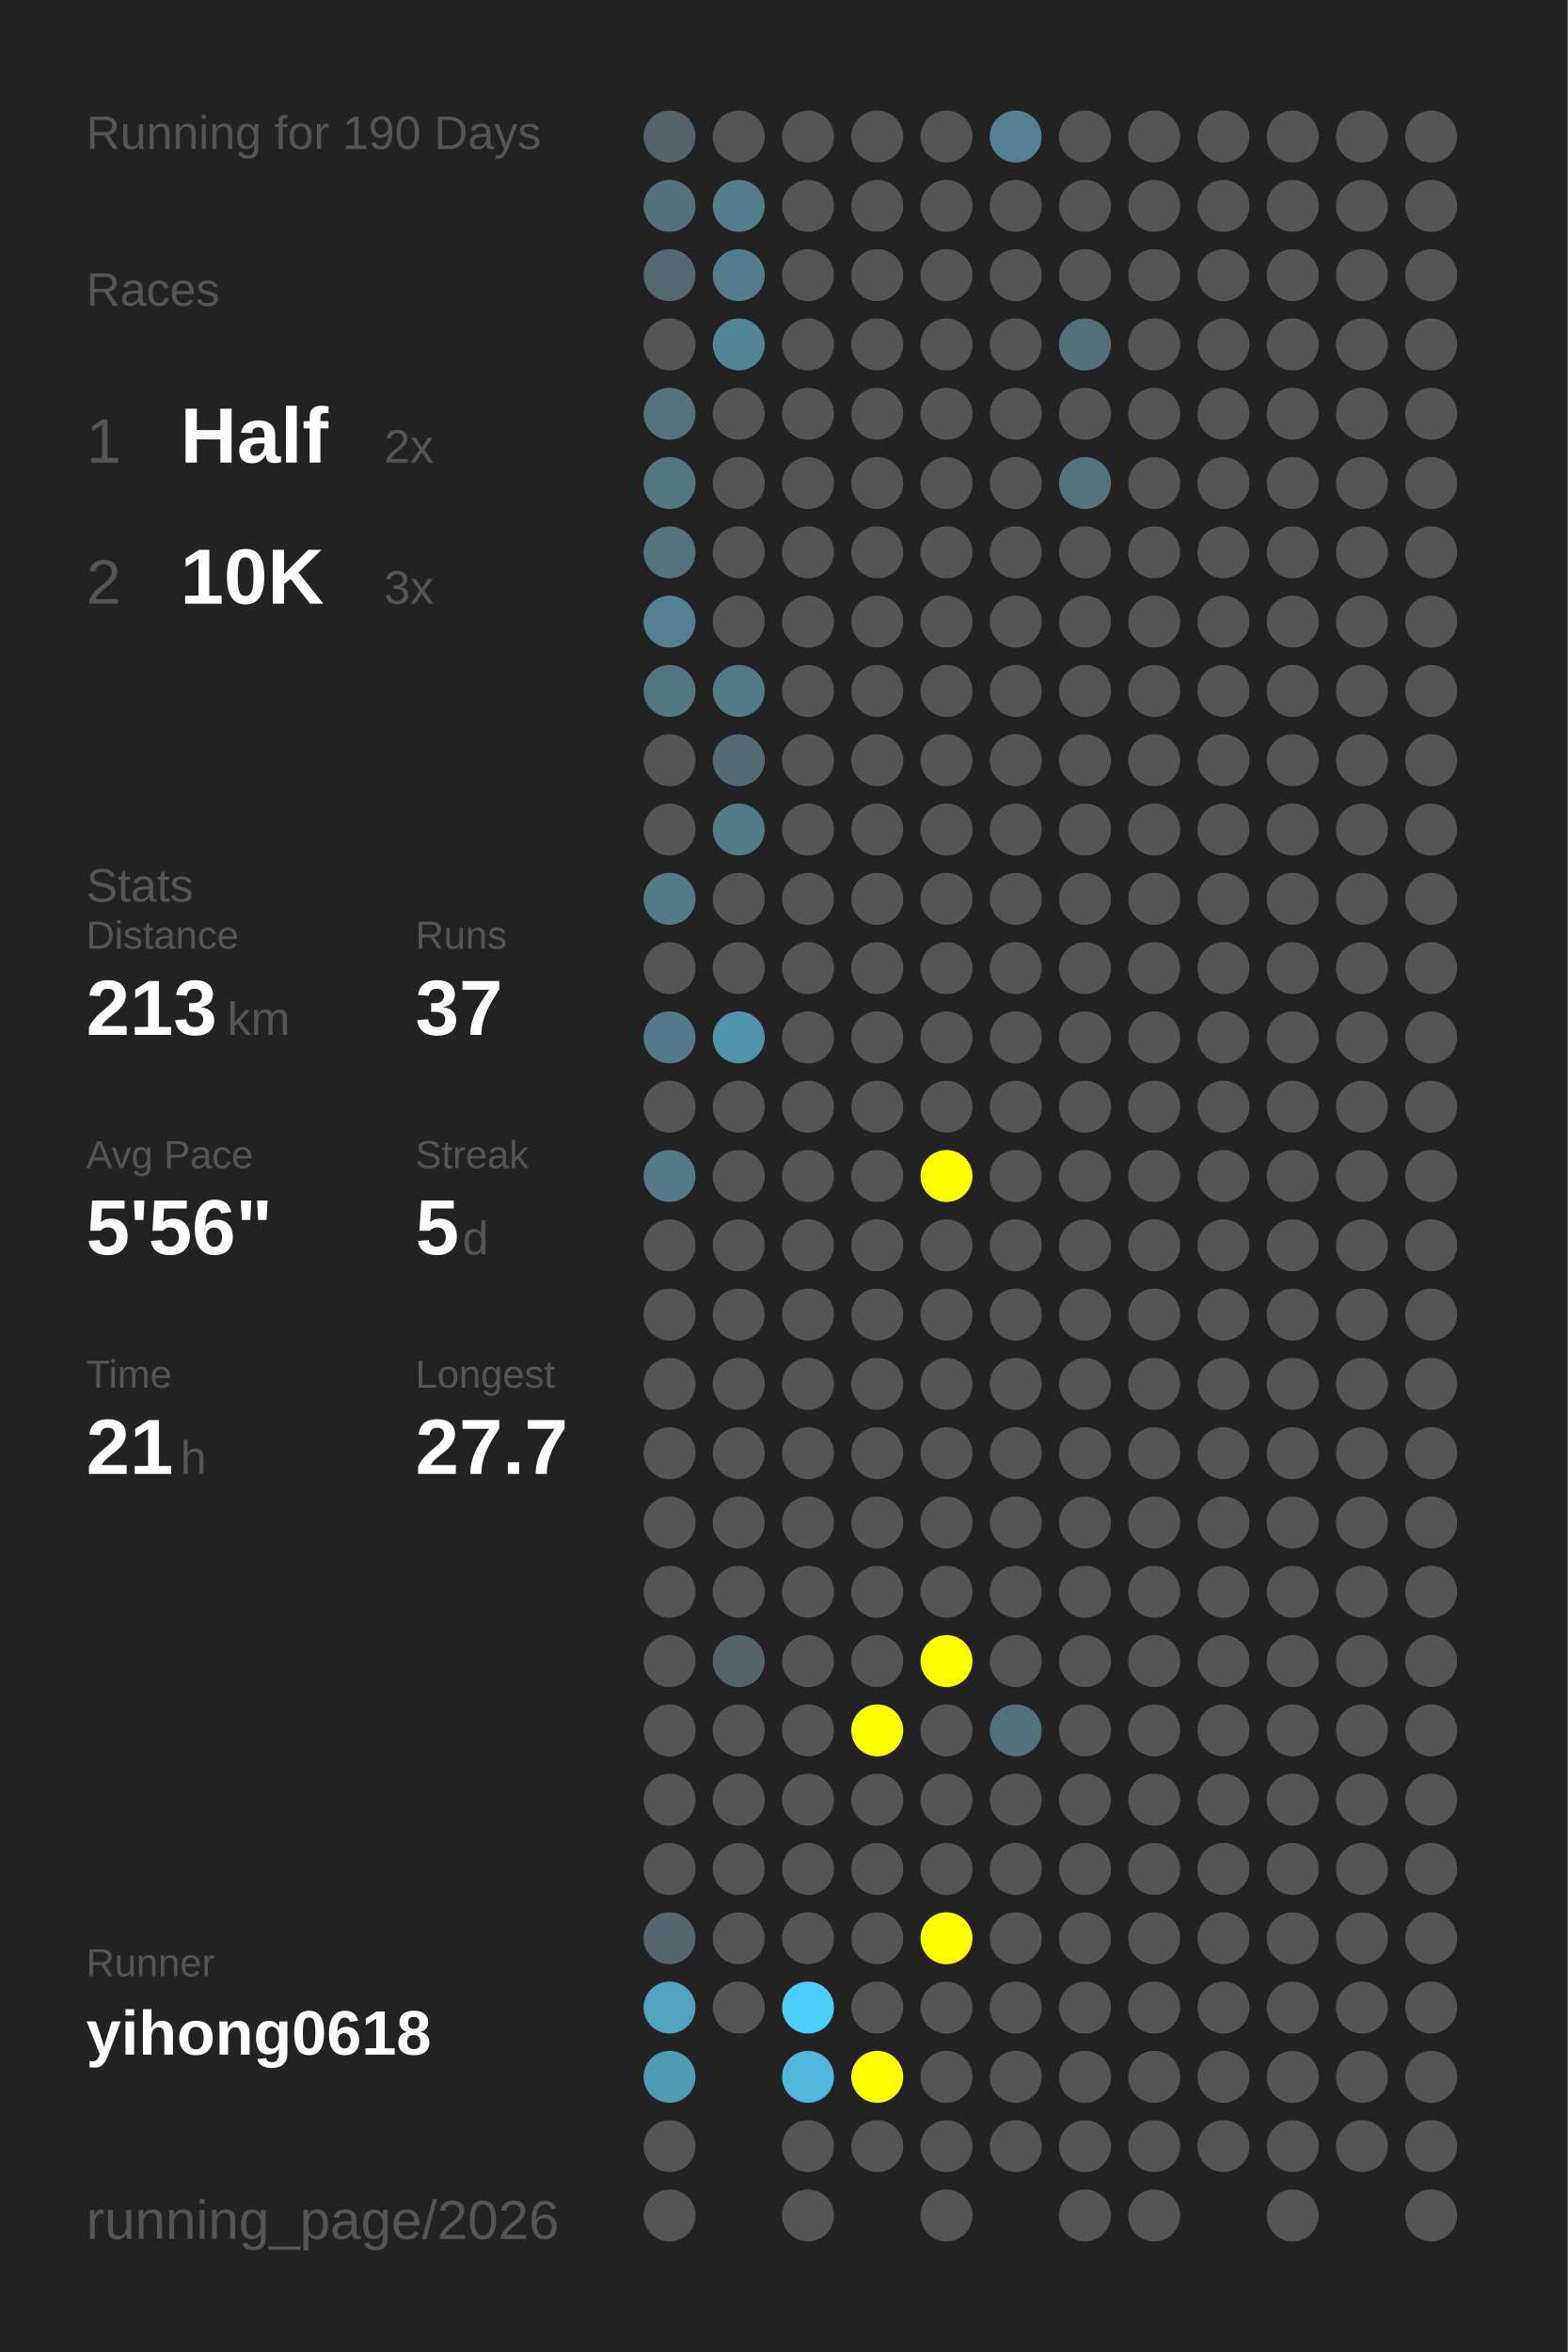
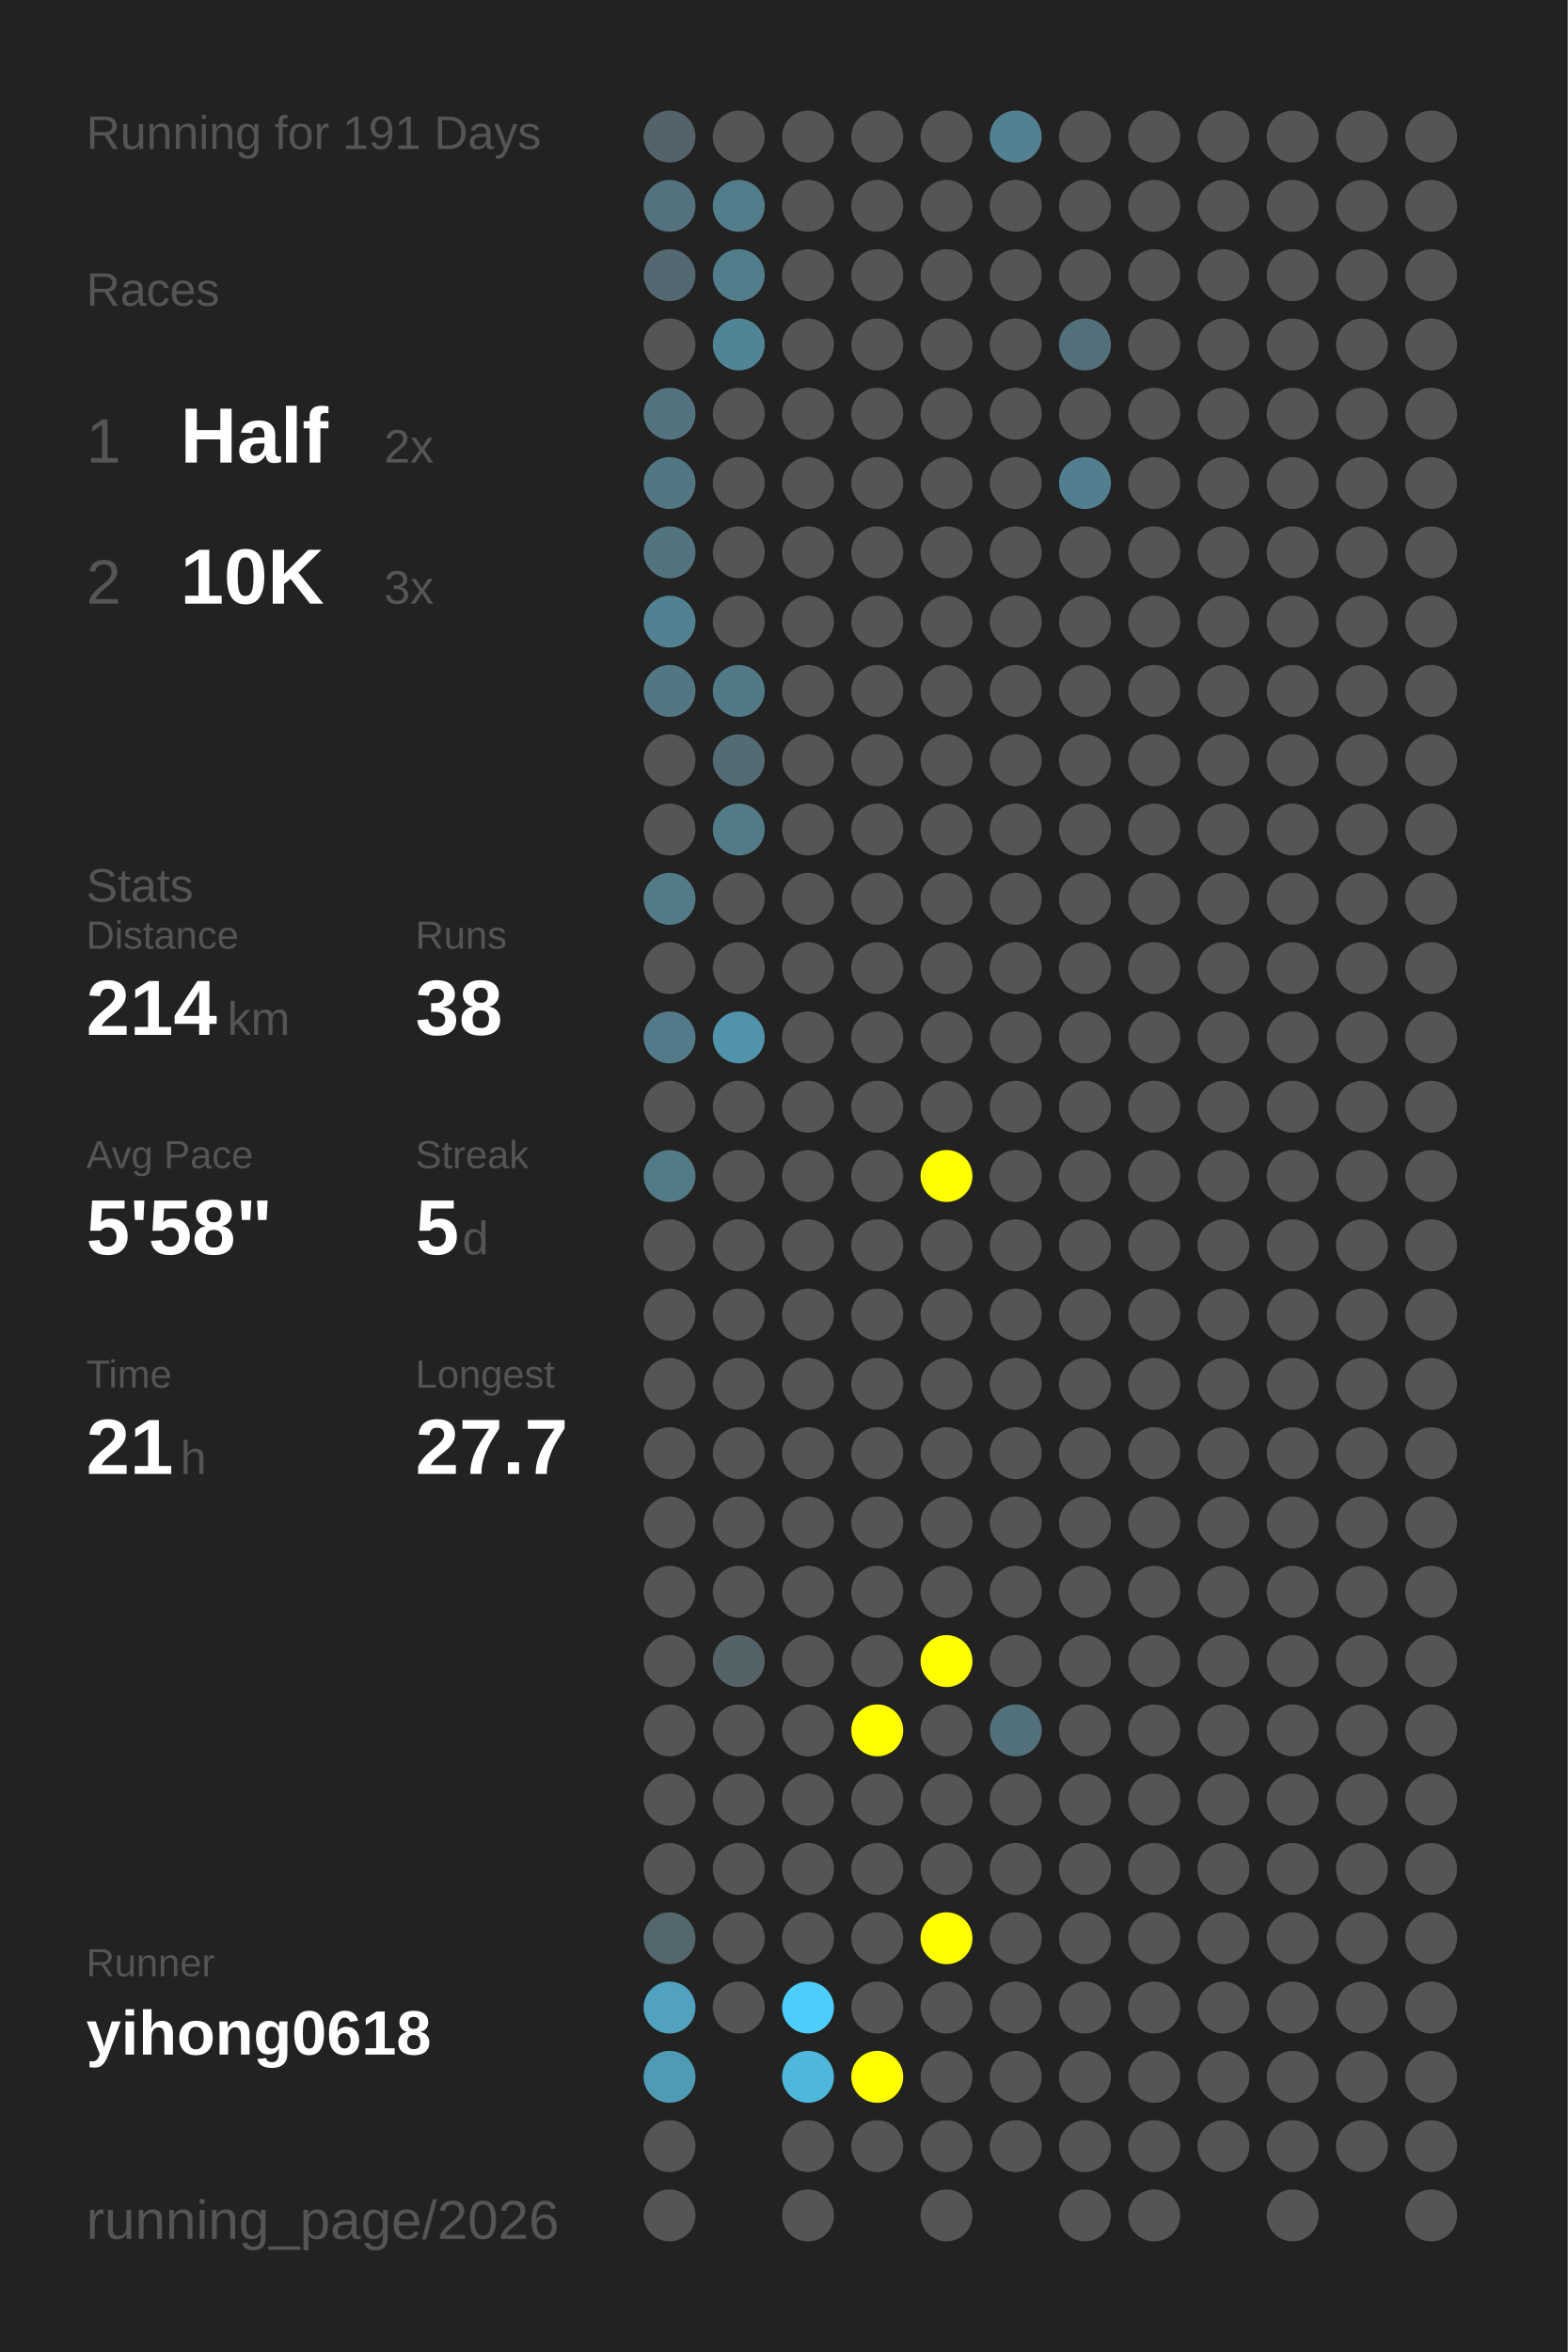
<svg xmlns="http://www.w3.org/2000/svg" baseProfile="full" height="300mm" version="1.1" viewBox="0,0,200,300" width="200mm">
  <defs />
  <rect fill="#222222" height="300" width="200" x="0" y="0" />
-   <text fill="#555555" style="font-size:6px; font-family:Arial;" x="11" y="19">Running for 190 Days</text>
+   <text fill="#555555" style="font-size:6px; font-family:Arial;" x="11" y="19">Running for 191 Days</text>
  <text fill="#555555" style="font-size:6px; font-family:Arial;" x="11" y="39">Races</text>
  <text fill="#555555" style="font-size:8px; font-family:Arial;" x="11" y="59">1</text>
  <text fill="#FFFFFF" style="font-size:10px; font-family:Arial; font-weight:bold;" x="23" y="59">Half</text>
  <text fill="#555555" style="font-size:6px; font-family:Arial;" x="49" y="59">2x</text>
  <text fill="#555555" style="font-size:8px; font-family:Arial;" x="11" y="77">2</text>
  <text fill="#FFFFFF" style="font-size:10px; font-family:Arial; font-weight:bold;" x="23" y="77">10K</text>
  <text fill="#555555" style="font-size:6px; font-family:Arial;" x="49" y="77">3x</text>
  <text fill="#555555" style="font-size:6px; font-family:Arial;" x="11" y="115">Stats</text>
  <text fill="#555555" style="font-size:5px; font-family:Arial;" x="11" y="121">Distance</text>
-   <text fill="#FFFFFF" style="font-size:10px; font-family:Arial; font-weight:bold;" x="11" y="132">213</text>
+   <text fill="#FFFFFF" style="font-size:10px; font-family:Arial; font-weight:bold;" x="11" y="132">214</text>
  <text fill="#555555" style="font-size:6px; font-family:Arial;" x="29" y="132">km</text>
  <text fill="#555555" style="font-size:5px; font-family:Arial;" x="53" y="121">Runs</text>
-   <text fill="#FFFFFF" style="font-size:10px; font-family:Arial; font-weight:bold;" x="53" y="132">37</text>
+   <text fill="#FFFFFF" style="font-size:10px; font-family:Arial; font-weight:bold;" x="53" y="132">38</text>
  <text fill="#555555" style="font-size:5px; font-family:Arial;" x="11" y="149">Avg Pace</text>
-   <text fill="#FFFFFF" style="font-size:10px; font-family:Arial; font-weight:bold;" x="11" y="160">5'56"</text>
+   <text fill="#FFFFFF" style="font-size:10px; font-family:Arial; font-weight:bold;" x="11" y="160">5'58"</text>
  <text fill="#555555" style="font-size:5px; font-family:Arial;" x="53" y="149">Streak</text>
  <text fill="#FFFFFF" style="font-size:10px; font-family:Arial; font-weight:bold;" x="53" y="160">5</text>
  <text fill="#555555" style="font-size:6px; font-family:Arial;" x="59" y="160">d</text>
  <text fill="#555555" style="font-size:5px; font-family:Arial;" x="11" y="177">Time</text>
  <text fill="#FFFFFF" style="font-size:10px; font-family:Arial; font-weight:bold;" x="11" y="188">21</text>
  <text fill="#555555" style="font-size:6px; font-family:Arial;" x="23" y="188">h</text>
  <text fill="#555555" style="font-size:5px; font-family:Arial;" x="53" y="177">Longest</text>
  <text fill="#FFFFFF" style="font-size:10px; font-family:Arial; font-weight:bold;" x="53" y="188">27.7</text>
  <text fill="#555555" style="font-size:5px; font-family:Arial;" x="11" y="252.065">Runner</text>
  <text fill="#FFFFFF" style="font-size:8px; font-family:Arial; font-weight:bold;" x="11" y="262.065">yihong0618</text>
  <text fill="#555555" style="font-size:7px; font-family:Arial;" x="11" y="285.581">running_page/2026</text>
  <circle cx="85.417" cy="17.419" fill="#546369" r="3.312" />
  <circle cx="85.417" cy="26.258" fill="#53727d" r="3.312" />
  <circle cx="85.417" cy="35.097" fill="#536870" r="3.312" />
  <circle cx="85.417" cy="43.935" fill="#555555" r="3.312" />
  <circle cx="85.417" cy="52.774" fill="#53747f" r="3.312" />
  <circle cx="85.417" cy="61.613" fill="#527783" r="3.312" />
  <circle cx="85.417" cy="70.452" fill="#52747f" r="3.312" />
  <circle cx="85.417" cy="79.29" fill="#528191" r="3.312" />
  <circle cx="85.417" cy="88.129" fill="#527783" r="3.312" />
  <circle cx="85.417" cy="96.968" fill="#555555" r="3.312" />
  <circle cx="85.417" cy="105.806" fill="#555555" r="3.312" />
  <circle cx="85.417" cy="114.645" fill="#527a87" r="3.312" />
  <circle cx="85.417" cy="123.484" fill="#555555" r="3.312" />
  <circle cx="85.417" cy="132.323" fill="#527a88" r="3.312" />
  <circle cx="85.417" cy="141.161" fill="#555555" r="3.312" />
  <circle cx="85.417" cy="150" fill="#527a87" r="3.312" />
  <circle cx="85.417" cy="158.839" fill="#555555" r="3.312" />
  <circle cx="85.417" cy="167.677" fill="#555555" r="3.312" />
  <circle cx="85.417" cy="176.516" fill="#555555" r="3.312" />
  <circle cx="85.417" cy="185.355" fill="#555555" r="3.312" />
  <circle cx="85.417" cy="194.194" fill="#555555" r="3.312" />
  <circle cx="85.417" cy="203.032" fill="#555555" r="3.312" />
  <circle cx="85.417" cy="211.871" fill="#555555" r="3.312" />
  <circle cx="85.417" cy="220.71" fill="#555555" r="3.312" />
  <circle cx="85.417" cy="229.548" fill="#555555" r="3.312" />
  <circle cx="85.417" cy="238.387" fill="#555555" r="3.312" />
  <circle cx="85.417" cy="247.226" fill="#53676d" r="3.312" />
  <circle cx="85.417" cy="256.065" fill="#50a2be" r="3.312" />
  <circle cx="85.417" cy="264.903" fill="#509bb4" r="3.312" />
  <circle cx="85.417" cy="273.742" fill="#555555" r="3.312" />
  <circle cx="85.417" cy="282.581" fill="#555555" r="3.312" />
  <circle cx="94.25" cy="17.419" fill="#555555" r="3.312" />
  <circle cx="94.25" cy="26.258" fill="#527d8b" r="3.312" />
  <circle cx="94.25" cy="35.097" fill="#527d8b" r="3.312" />
  <circle cx="94.25" cy="43.935" fill="#518596" r="3.312" />
  <circle cx="94.25" cy="52.774" fill="#555555" r="3.312" />
  <circle cx="94.25" cy="61.613" fill="#555555" r="3.312" />
  <circle cx="94.25" cy="70.452" fill="#555555" r="3.312" />
  <circle cx="94.25" cy="79.29" fill="#555555" r="3.312" />
  <circle cx="94.25" cy="88.129" fill="#527986" r="3.312" />
  <circle cx="94.25" cy="96.968" fill="#536b73" r="3.312" />
  <circle cx="94.25" cy="105.806" fill="#527b88" r="3.312" />
  <circle cx="94.25" cy="114.645" fill="#555555" r="3.312" />
  <circle cx="94.25" cy="123.484" fill="#555555" r="3.312" />
  <circle cx="94.25" cy="132.323" fill="#5093aa" r="3.312" />
  <circle cx="94.25" cy="141.161" fill="#555555" r="3.312" />
  <circle cx="94.25" cy="150" fill="#555555" r="3.312" />
  <circle cx="94.25" cy="158.839" fill="#555555" r="3.312" />
  <circle cx="94.25" cy="167.677" fill="#555555" r="3.312" />
  <circle cx="94.25" cy="176.516" fill="#555555" r="3.312" />
  <circle cx="94.25" cy="185.355" fill="#555555" r="3.312" />
  <circle cx="94.25" cy="194.194" fill="#555555" r="3.312" />
  <circle cx="94.25" cy="203.032" fill="#555555" r="3.312" />
  <circle cx="94.25" cy="211.871" fill="#546368" r="3.312" />
  <circle cx="94.25" cy="220.71" fill="#555555" r="3.312" />
  <circle cx="94.25" cy="229.548" fill="#555555" r="3.312" />
  <circle cx="94.25" cy="238.387" fill="#555555" r="3.312" />
  <circle cx="94.25" cy="247.226" fill="#555555" r="3.312" />
  <circle cx="94.25" cy="256.065" fill="#555555" r="3.312" />
  <circle cx="103.083" cy="17.419" fill="#555555" r="3.312" />
  <circle cx="103.083" cy="26.258" fill="#555555" r="3.312" />
  <circle cx="103.083" cy="35.097" fill="#555555" r="3.312" />
  <circle cx="103.083" cy="43.935" fill="#555555" r="3.312" />
  <circle cx="103.083" cy="52.774" fill="#555555" r="3.312" />
  <circle cx="103.083" cy="61.613" fill="#555555" r="3.312" />
  <circle cx="103.083" cy="70.452" fill="#555555" r="3.312" />
  <circle cx="103.083" cy="79.29" fill="#555555" r="3.312" />
  <circle cx="103.083" cy="88.129" fill="#555555" r="3.312" />
  <circle cx="103.083" cy="96.968" fill="#555555" r="3.312" />
  <circle cx="103.083" cy="105.806" fill="#555555" r="3.312" />
  <circle cx="103.083" cy="114.645" fill="#555555" r="3.312" />
  <circle cx="103.083" cy="123.484" fill="#555555" r="3.312" />
  <circle cx="103.083" cy="132.323" fill="#555555" r="3.312" />
  <circle cx="103.083" cy="141.161" fill="#555555" r="3.312" />
  <circle cx="103.083" cy="150" fill="#555555" r="3.312" />
  <circle cx="103.083" cy="158.839" fill="#555555" r="3.312" />
  <circle cx="103.083" cy="167.677" fill="#555555" r="3.312" />
  <circle cx="103.083" cy="176.516" fill="#555555" r="3.312" />
  <circle cx="103.083" cy="185.355" fill="#555555" r="3.312" />
  <circle cx="103.083" cy="194.194" fill="#555555" r="3.312" />
  <circle cx="103.083" cy="203.032" fill="#555555" r="3.312" />
  <circle cx="103.083" cy="211.871" fill="#555555" r="3.312" />
  <circle cx="103.083" cy="220.71" fill="#555555" r="3.312" />
  <circle cx="103.083" cy="229.548" fill="#555555" r="3.312" />
  <circle cx="103.083" cy="238.387" fill="#555555" r="3.312" />
  <circle cx="103.083" cy="247.226" fill="#555555" r="3.312" />
  <circle cx="103.083" cy="256.065" fill="#4dcdf9" r="3.312" />
  <circle cx="103.083" cy="264.903" fill="#4eb7db" r="3.312" />
  <circle cx="103.083" cy="273.742" fill="#555555" r="3.312" />
  <circle cx="103.083" cy="282.581" fill="#555555" r="3.312" />
  <circle cx="111.917" cy="17.419" fill="#555555" r="3.312" />
  <circle cx="111.917" cy="26.258" fill="#555555" r="3.312" />
  <circle cx="111.917" cy="35.097" fill="#555555" r="3.312" />
  <circle cx="111.917" cy="43.935" fill="#555555" r="3.312" />
  <circle cx="111.917" cy="52.774" fill="#555555" r="3.312" />
  <circle cx="111.917" cy="61.613" fill="#555555" r="3.312" />
  <circle cx="111.917" cy="70.452" fill="#555555" r="3.312" />
  <circle cx="111.917" cy="79.29" fill="#555555" r="3.312" />
  <circle cx="111.917" cy="88.129" fill="#555555" r="3.312" />
  <circle cx="111.917" cy="96.968" fill="#555555" r="3.312" />
  <circle cx="111.917" cy="105.806" fill="#555555" r="3.312" />
  <circle cx="111.917" cy="114.645" fill="#555555" r="3.312" />
  <circle cx="111.917" cy="123.484" fill="#555555" r="3.312" />
  <circle cx="111.917" cy="132.323" fill="#555555" r="3.312" />
  <circle cx="111.917" cy="141.161" fill="#555555" r="3.312" />
  <circle cx="111.917" cy="150" fill="#555555" r="3.312" />
  <circle cx="111.917" cy="158.839" fill="#555555" r="3.312" />
  <circle cx="111.917" cy="167.677" fill="#555555" r="3.312" />
  <circle cx="111.917" cy="176.516" fill="#555555" r="3.312" />
  <circle cx="111.917" cy="185.355" fill="#555555" r="3.312" />
  <circle cx="111.917" cy="194.194" fill="#555555" r="3.312" />
  <circle cx="111.917" cy="203.032" fill="#555555" r="3.312" />
  <circle cx="111.917" cy="211.871" fill="#555555" r="3.312" />
  <circle cx="111.917" cy="220.71" fill="#FFFF00" r="3.312" />
  <circle cx="111.917" cy="229.548" fill="#555555" r="3.312" />
  <circle cx="111.917" cy="238.387" fill="#555555" r="3.312" />
  <circle cx="111.917" cy="247.226" fill="#555555" r="3.312" />
  <circle cx="111.917" cy="256.065" fill="#555555" r="3.312" />
  <circle cx="111.917" cy="264.903" fill="#FFFF00" r="3.312" />
  <circle cx="111.917" cy="273.742" fill="#555555" r="3.312" />
  <circle cx="120.75" cy="17.419" fill="#555555" r="3.312" />
  <circle cx="120.75" cy="26.258" fill="#555555" r="3.312" />
  <circle cx="120.75" cy="35.097" fill="#555555" r="3.312" />
  <circle cx="120.75" cy="43.935" fill="#555555" r="3.312" />
  <circle cx="120.75" cy="52.774" fill="#555555" r="3.312" />
  <circle cx="120.75" cy="61.613" fill="#555555" r="3.312" />
  <circle cx="120.75" cy="70.452" fill="#555555" r="3.312" />
  <circle cx="120.75" cy="79.29" fill="#555555" r="3.312" />
  <circle cx="120.75" cy="88.129" fill="#555555" r="3.312" />
  <circle cx="120.75" cy="96.968" fill="#555555" r="3.312" />
  <circle cx="120.75" cy="105.806" fill="#555555" r="3.312" />
  <circle cx="120.75" cy="114.645" fill="#555555" r="3.312" />
  <circle cx="120.75" cy="123.484" fill="#555555" r="3.312" />
  <circle cx="120.75" cy="132.323" fill="#555555" r="3.312" />
  <circle cx="120.75" cy="141.161" fill="#555555" r="3.312" />
  <circle cx="120.75" cy="150" fill="#FFFF00" r="3.312" />
  <circle cx="120.75" cy="158.839" fill="#555555" r="3.312" />
  <circle cx="120.75" cy="167.677" fill="#555555" r="3.312" />
  <circle cx="120.75" cy="176.516" fill="#555555" r="3.312" />
  <circle cx="120.75" cy="185.355" fill="#555555" r="3.312" />
  <circle cx="120.75" cy="194.194" fill="#555555" r="3.312" />
  <circle cx="120.75" cy="203.032" fill="#555555" r="3.312" />
  <circle cx="120.75" cy="211.871" fill="#FFFF00" r="3.312" />
  <circle cx="120.75" cy="220.71" fill="#555555" r="3.312" />
  <circle cx="120.75" cy="229.548" fill="#555555" r="3.312" />
  <circle cx="120.75" cy="238.387" fill="#555555" r="3.312" />
  <circle cx="120.75" cy="247.226" fill="#FFFF00" r="3.312" />
  <circle cx="120.75" cy="256.065" fill="#555555" r="3.312" />
  <circle cx="120.75" cy="264.903" fill="#555555" r="3.312" />
  <circle cx="120.75" cy="273.742" fill="#555555" r="3.312" />
  <circle cx="120.75" cy="282.581" fill="#555555" r="3.312" />
  <circle cx="129.583" cy="17.419" fill="#528292" r="3.312" />
  <circle cx="129.583" cy="26.258" fill="#555555" r="3.312" />
  <circle cx="129.583" cy="35.097" fill="#555555" r="3.312" />
  <circle cx="129.583" cy="43.935" fill="#555555" r="3.312" />
  <circle cx="129.583" cy="52.774" fill="#555555" r="3.312" />
  <circle cx="129.583" cy="61.613" fill="#555555" r="3.312" />
  <circle cx="129.583" cy="70.452" fill="#555555" r="3.312" />
  <circle cx="129.583" cy="79.29" fill="#555555" r="3.312" />
  <circle cx="129.583" cy="88.129" fill="#555555" r="3.312" />
  <circle cx="129.583" cy="96.968" fill="#555555" r="3.312" />
  <circle cx="129.583" cy="105.806" fill="#555555" r="3.312" />
  <circle cx="129.583" cy="114.645" fill="#555555" r="3.312" />
  <circle cx="129.583" cy="123.484" fill="#555555" r="3.312" />
  <circle cx="129.583" cy="132.323" fill="#555555" r="3.312" />
  <circle cx="129.583" cy="141.161" fill="#555555" r="3.312" />
  <circle cx="129.583" cy="150" fill="#555555" r="3.312" />
  <circle cx="129.583" cy="158.839" fill="#555555" r="3.312" />
  <circle cx="129.583" cy="167.677" fill="#555555" r="3.312" />
  <circle cx="129.583" cy="176.516" fill="#555555" r="3.312" />
  <circle cx="129.583" cy="185.355" fill="#555555" r="3.312" />
  <circle cx="129.583" cy="194.194" fill="#555555" r="3.312" />
  <circle cx="129.583" cy="203.032" fill="#555555" r="3.312" />
  <circle cx="129.583" cy="211.871" fill="#555555" r="3.312" />
  <circle cx="129.583" cy="220.71" fill="#53717b" r="3.312" />
  <circle cx="129.583" cy="229.548" fill="#555555" r="3.312" />
  <circle cx="129.583" cy="238.387" fill="#555555" r="3.312" />
  <circle cx="129.583" cy="247.226" fill="#555555" r="3.312" />
  <circle cx="129.583" cy="256.065" fill="#555555" r="3.312" />
  <circle cx="129.583" cy="264.903" fill="#555555" r="3.312" />
  <circle cx="129.583" cy="273.742" fill="#555555" r="3.312" />
  <circle cx="138.417" cy="17.419" fill="#555555" r="3.312" />
  <circle cx="138.417" cy="26.258" fill="#555555" r="3.312" />
  <circle cx="138.417" cy="35.097" fill="#555555" r="3.312" />
  <circle cx="138.417" cy="43.935" fill="#53707a" r="3.312" />
  <circle cx="138.417" cy="52.774" fill="#555555" r="3.312" />
-   <circle cx="138.417" cy="61.613" fill="#53737d" r="3.312" />
+   <circle cx="138.417" cy="61.613" fill="#527f8f" r="3.312" />
  <circle cx="138.417" cy="70.452" fill="#555555" r="3.312" />
  <circle cx="138.417" cy="79.29" fill="#555555" r="3.312" />
  <circle cx="138.417" cy="88.129" fill="#555555" r="3.312" />
  <circle cx="138.417" cy="96.968" fill="#555555" r="3.312" />
  <circle cx="138.417" cy="105.806" fill="#555555" r="3.312" />
  <circle cx="138.417" cy="114.645" fill="#555555" r="3.312" />
  <circle cx="138.417" cy="123.484" fill="#555555" r="3.312" />
  <circle cx="138.417" cy="132.323" fill="#555555" r="3.312" />
  <circle cx="138.417" cy="141.161" fill="#555555" r="3.312" />
  <circle cx="138.417" cy="150" fill="#555555" r="3.312" />
  <circle cx="138.417" cy="158.839" fill="#555555" r="3.312" />
  <circle cx="138.417" cy="167.677" fill="#555555" r="3.312" />
  <circle cx="138.417" cy="176.516" fill="#555555" r="3.312" />
  <circle cx="138.417" cy="185.355" fill="#555555" r="3.312" />
  <circle cx="138.417" cy="194.194" fill="#555555" r="3.312" />
  <circle cx="138.417" cy="203.032" fill="#555555" r="3.312" />
  <circle cx="138.417" cy="211.871" fill="#555555" r="3.312" />
  <circle cx="138.417" cy="220.71" fill="#555555" r="3.312" />
  <circle cx="138.417" cy="229.548" fill="#555555" r="3.312" />
  <circle cx="138.417" cy="238.387" fill="#555555" r="3.312" />
  <circle cx="138.417" cy="247.226" fill="#555555" r="3.312" />
  <circle cx="138.417" cy="256.065" fill="#555555" r="3.312" />
  <circle cx="138.417" cy="264.903" fill="#555555" r="3.312" />
  <circle cx="138.417" cy="273.742" fill="#555555" r="3.312" />
  <circle cx="138.417" cy="282.581" fill="#555555" r="3.312" />
  <circle cx="147.25" cy="17.419" fill="#555555" r="3.312" />
  <circle cx="147.25" cy="26.258" fill="#555555" r="3.312" />
  <circle cx="147.25" cy="35.097" fill="#555555" r="3.312" />
  <circle cx="147.25" cy="43.935" fill="#555555" r="3.312" />
  <circle cx="147.25" cy="52.774" fill="#555555" r="3.312" />
  <circle cx="147.25" cy="61.613" fill="#555555" r="3.312" />
  <circle cx="147.25" cy="70.452" fill="#555555" r="3.312" />
  <circle cx="147.25" cy="79.29" fill="#555555" r="3.312" />
  <circle cx="147.25" cy="88.129" fill="#555555" r="3.312" />
  <circle cx="147.25" cy="96.968" fill="#555555" r="3.312" />
  <circle cx="147.25" cy="105.806" fill="#555555" r="3.312" />
  <circle cx="147.25" cy="114.645" fill="#555555" r="3.312" />
  <circle cx="147.25" cy="123.484" fill="#555555" r="3.312" />
  <circle cx="147.25" cy="132.323" fill="#555555" r="3.312" />
  <circle cx="147.25" cy="141.161" fill="#555555" r="3.312" />
  <circle cx="147.25" cy="150" fill="#555555" r="3.312" />
  <circle cx="147.25" cy="158.839" fill="#555555" r="3.312" />
  <circle cx="147.25" cy="167.677" fill="#555555" r="3.312" />
  <circle cx="147.25" cy="176.516" fill="#555555" r="3.312" />
  <circle cx="147.25" cy="185.355" fill="#555555" r="3.312" />
  <circle cx="147.25" cy="194.194" fill="#555555" r="3.312" />
  <circle cx="147.25" cy="203.032" fill="#555555" r="3.312" />
  <circle cx="147.25" cy="211.871" fill="#555555" r="3.312" />
  <circle cx="147.25" cy="220.71" fill="#555555" r="3.312" />
  <circle cx="147.25" cy="229.548" fill="#555555" r="3.312" />
  <circle cx="147.25" cy="238.387" fill="#555555" r="3.312" />
  <circle cx="147.25" cy="247.226" fill="#555555" r="3.312" />
  <circle cx="147.25" cy="256.065" fill="#555555" r="3.312" />
  <circle cx="147.25" cy="264.903" fill="#555555" r="3.312" />
  <circle cx="147.25" cy="273.742" fill="#555555" r="3.312" />
  <circle cx="147.25" cy="282.581" fill="#555555" r="3.312" />
  <circle cx="156.083" cy="17.419" fill="#555555" r="3.312" />
  <circle cx="156.083" cy="26.258" fill="#555555" r="3.312" />
  <circle cx="156.083" cy="35.097" fill="#555555" r="3.312" />
  <circle cx="156.083" cy="43.935" fill="#555555" r="3.312" />
  <circle cx="156.083" cy="52.774" fill="#555555" r="3.312" />
  <circle cx="156.083" cy="61.613" fill="#555555" r="3.312" />
  <circle cx="156.083" cy="70.452" fill="#555555" r="3.312" />
  <circle cx="156.083" cy="79.29" fill="#555555" r="3.312" />
  <circle cx="156.083" cy="88.129" fill="#555555" r="3.312" />
  <circle cx="156.083" cy="96.968" fill="#555555" r="3.312" />
  <circle cx="156.083" cy="105.806" fill="#555555" r="3.312" />
  <circle cx="156.083" cy="114.645" fill="#555555" r="3.312" />
  <circle cx="156.083" cy="123.484" fill="#555555" r="3.312" />
  <circle cx="156.083" cy="132.323" fill="#555555" r="3.312" />
  <circle cx="156.083" cy="141.161" fill="#555555" r="3.312" />
  <circle cx="156.083" cy="150" fill="#555555" r="3.312" />
  <circle cx="156.083" cy="158.839" fill="#555555" r="3.312" />
  <circle cx="156.083" cy="167.677" fill="#555555" r="3.312" />
  <circle cx="156.083" cy="176.516" fill="#555555" r="3.312" />
  <circle cx="156.083" cy="185.355" fill="#555555" r="3.312" />
  <circle cx="156.083" cy="194.194" fill="#555555" r="3.312" />
  <circle cx="156.083" cy="203.032" fill="#555555" r="3.312" />
  <circle cx="156.083" cy="211.871" fill="#555555" r="3.312" />
  <circle cx="156.083" cy="220.71" fill="#555555" r="3.312" />
  <circle cx="156.083" cy="229.548" fill="#555555" r="3.312" />
  <circle cx="156.083" cy="238.387" fill="#555555" r="3.312" />
  <circle cx="156.083" cy="247.226" fill="#555555" r="3.312" />
  <circle cx="156.083" cy="256.065" fill="#555555" r="3.312" />
  <circle cx="156.083" cy="264.903" fill="#555555" r="3.312" />
  <circle cx="156.083" cy="273.742" fill="#555555" r="3.312" />
  <circle cx="164.917" cy="17.419" fill="#555555" r="3.312" />
  <circle cx="164.917" cy="26.258" fill="#555555" r="3.312" />
  <circle cx="164.917" cy="35.097" fill="#555555" r="3.312" />
  <circle cx="164.917" cy="43.935" fill="#555555" r="3.312" />
  <circle cx="164.917" cy="52.774" fill="#555555" r="3.312" />
  <circle cx="164.917" cy="61.613" fill="#555555" r="3.312" />
  <circle cx="164.917" cy="70.452" fill="#555555" r="3.312" />
  <circle cx="164.917" cy="79.29" fill="#555555" r="3.312" />
  <circle cx="164.917" cy="88.129" fill="#555555" r="3.312" />
  <circle cx="164.917" cy="96.968" fill="#555555" r="3.312" />
  <circle cx="164.917" cy="105.806" fill="#555555" r="3.312" />
  <circle cx="164.917" cy="114.645" fill="#555555" r="3.312" />
  <circle cx="164.917" cy="123.484" fill="#555555" r="3.312" />
  <circle cx="164.917" cy="132.323" fill="#555555" r="3.312" />
  <circle cx="164.917" cy="141.161" fill="#555555" r="3.312" />
  <circle cx="164.917" cy="150" fill="#555555" r="3.312" />
  <circle cx="164.917" cy="158.839" fill="#555555" r="3.312" />
  <circle cx="164.917" cy="167.677" fill="#555555" r="3.312" />
  <circle cx="164.917" cy="176.516" fill="#555555" r="3.312" />
  <circle cx="164.917" cy="185.355" fill="#555555" r="3.312" />
  <circle cx="164.917" cy="194.194" fill="#555555" r="3.312" />
  <circle cx="164.917" cy="203.032" fill="#555555" r="3.312" />
  <circle cx="164.917" cy="211.871" fill="#555555" r="3.312" />
  <circle cx="164.917" cy="220.71" fill="#555555" r="3.312" />
  <circle cx="164.917" cy="229.548" fill="#555555" r="3.312" />
  <circle cx="164.917" cy="238.387" fill="#555555" r="3.312" />
  <circle cx="164.917" cy="247.226" fill="#555555" r="3.312" />
  <circle cx="164.917" cy="256.065" fill="#555555" r="3.312" />
  <circle cx="164.917" cy="264.903" fill="#555555" r="3.312" />
  <circle cx="164.917" cy="273.742" fill="#555555" r="3.312" />
  <circle cx="164.917" cy="282.581" fill="#555555" r="3.312" />
  <circle cx="173.75" cy="17.419" fill="#555555" r="3.312" />
  <circle cx="173.75" cy="26.258" fill="#555555" r="3.312" />
  <circle cx="173.75" cy="35.097" fill="#555555" r="3.312" />
  <circle cx="173.75" cy="43.935" fill="#555555" r="3.312" />
  <circle cx="173.75" cy="52.774" fill="#555555" r="3.312" />
  <circle cx="173.75" cy="61.613" fill="#555555" r="3.312" />
  <circle cx="173.75" cy="70.452" fill="#555555" r="3.312" />
  <circle cx="173.75" cy="79.29" fill="#555555" r="3.312" />
  <circle cx="173.75" cy="88.129" fill="#555555" r="3.312" />
  <circle cx="173.75" cy="96.968" fill="#555555" r="3.312" />
  <circle cx="173.75" cy="105.806" fill="#555555" r="3.312" />
  <circle cx="173.75" cy="114.645" fill="#555555" r="3.312" />
  <circle cx="173.75" cy="123.484" fill="#555555" r="3.312" />
  <circle cx="173.75" cy="132.323" fill="#555555" r="3.312" />
  <circle cx="173.75" cy="141.161" fill="#555555" r="3.312" />
  <circle cx="173.75" cy="150" fill="#555555" r="3.312" />
  <circle cx="173.75" cy="158.839" fill="#555555" r="3.312" />
  <circle cx="173.75" cy="167.677" fill="#555555" r="3.312" />
  <circle cx="173.75" cy="176.516" fill="#555555" r="3.312" />
  <circle cx="173.75" cy="185.355" fill="#555555" r="3.312" />
  <circle cx="173.75" cy="194.194" fill="#555555" r="3.312" />
  <circle cx="173.75" cy="203.032" fill="#555555" r="3.312" />
  <circle cx="173.75" cy="211.871" fill="#555555" r="3.312" />
  <circle cx="173.75" cy="220.71" fill="#555555" r="3.312" />
  <circle cx="173.75" cy="229.548" fill="#555555" r="3.312" />
  <circle cx="173.75" cy="238.387" fill="#555555" r="3.312" />
  <circle cx="173.75" cy="247.226" fill="#555555" r="3.312" />
  <circle cx="173.75" cy="256.065" fill="#555555" r="3.312" />
  <circle cx="173.75" cy="264.903" fill="#555555" r="3.312" />
  <circle cx="173.75" cy="273.742" fill="#555555" r="3.312" />
  <circle cx="182.583" cy="17.419" fill="#555555" r="3.312" />
  <circle cx="182.583" cy="26.258" fill="#555555" r="3.312" />
  <circle cx="182.583" cy="35.097" fill="#555555" r="3.312" />
  <circle cx="182.583" cy="43.935" fill="#555555" r="3.312" />
  <circle cx="182.583" cy="52.774" fill="#555555" r="3.312" />
  <circle cx="182.583" cy="61.613" fill="#555555" r="3.312" />
  <circle cx="182.583" cy="70.452" fill="#555555" r="3.312" />
  <circle cx="182.583" cy="79.29" fill="#555555" r="3.312" />
  <circle cx="182.583" cy="88.129" fill="#555555" r="3.312" />
  <circle cx="182.583" cy="96.968" fill="#555555" r="3.312" />
  <circle cx="182.583" cy="105.806" fill="#555555" r="3.312" />
  <circle cx="182.583" cy="114.645" fill="#555555" r="3.312" />
  <circle cx="182.583" cy="123.484" fill="#555555" r="3.312" />
  <circle cx="182.583" cy="132.323" fill="#555555" r="3.312" />
  <circle cx="182.583" cy="141.161" fill="#555555" r="3.312" />
  <circle cx="182.583" cy="150" fill="#555555" r="3.312" />
  <circle cx="182.583" cy="158.839" fill="#555555" r="3.312" />
  <circle cx="182.583" cy="167.677" fill="#555555" r="3.312" />
  <circle cx="182.583" cy="176.516" fill="#555555" r="3.312" />
  <circle cx="182.583" cy="185.355" fill="#555555" r="3.312" />
  <circle cx="182.583" cy="194.194" fill="#555555" r="3.312" />
  <circle cx="182.583" cy="203.032" fill="#555555" r="3.312" />
  <circle cx="182.583" cy="211.871" fill="#555555" r="3.312" />
  <circle cx="182.583" cy="220.71" fill="#555555" r="3.312" />
  <circle cx="182.583" cy="229.548" fill="#555555" r="3.312" />
  <circle cx="182.583" cy="238.387" fill="#555555" r="3.312" />
  <circle cx="182.583" cy="247.226" fill="#555555" r="3.312" />
  <circle cx="182.583" cy="256.065" fill="#555555" r="3.312" />
  <circle cx="182.583" cy="264.903" fill="#555555" r="3.312" />
  <circle cx="182.583" cy="273.742" fill="#555555" r="3.312" />
  <circle cx="182.583" cy="282.581" fill="#555555" r="3.312" />
</svg>
